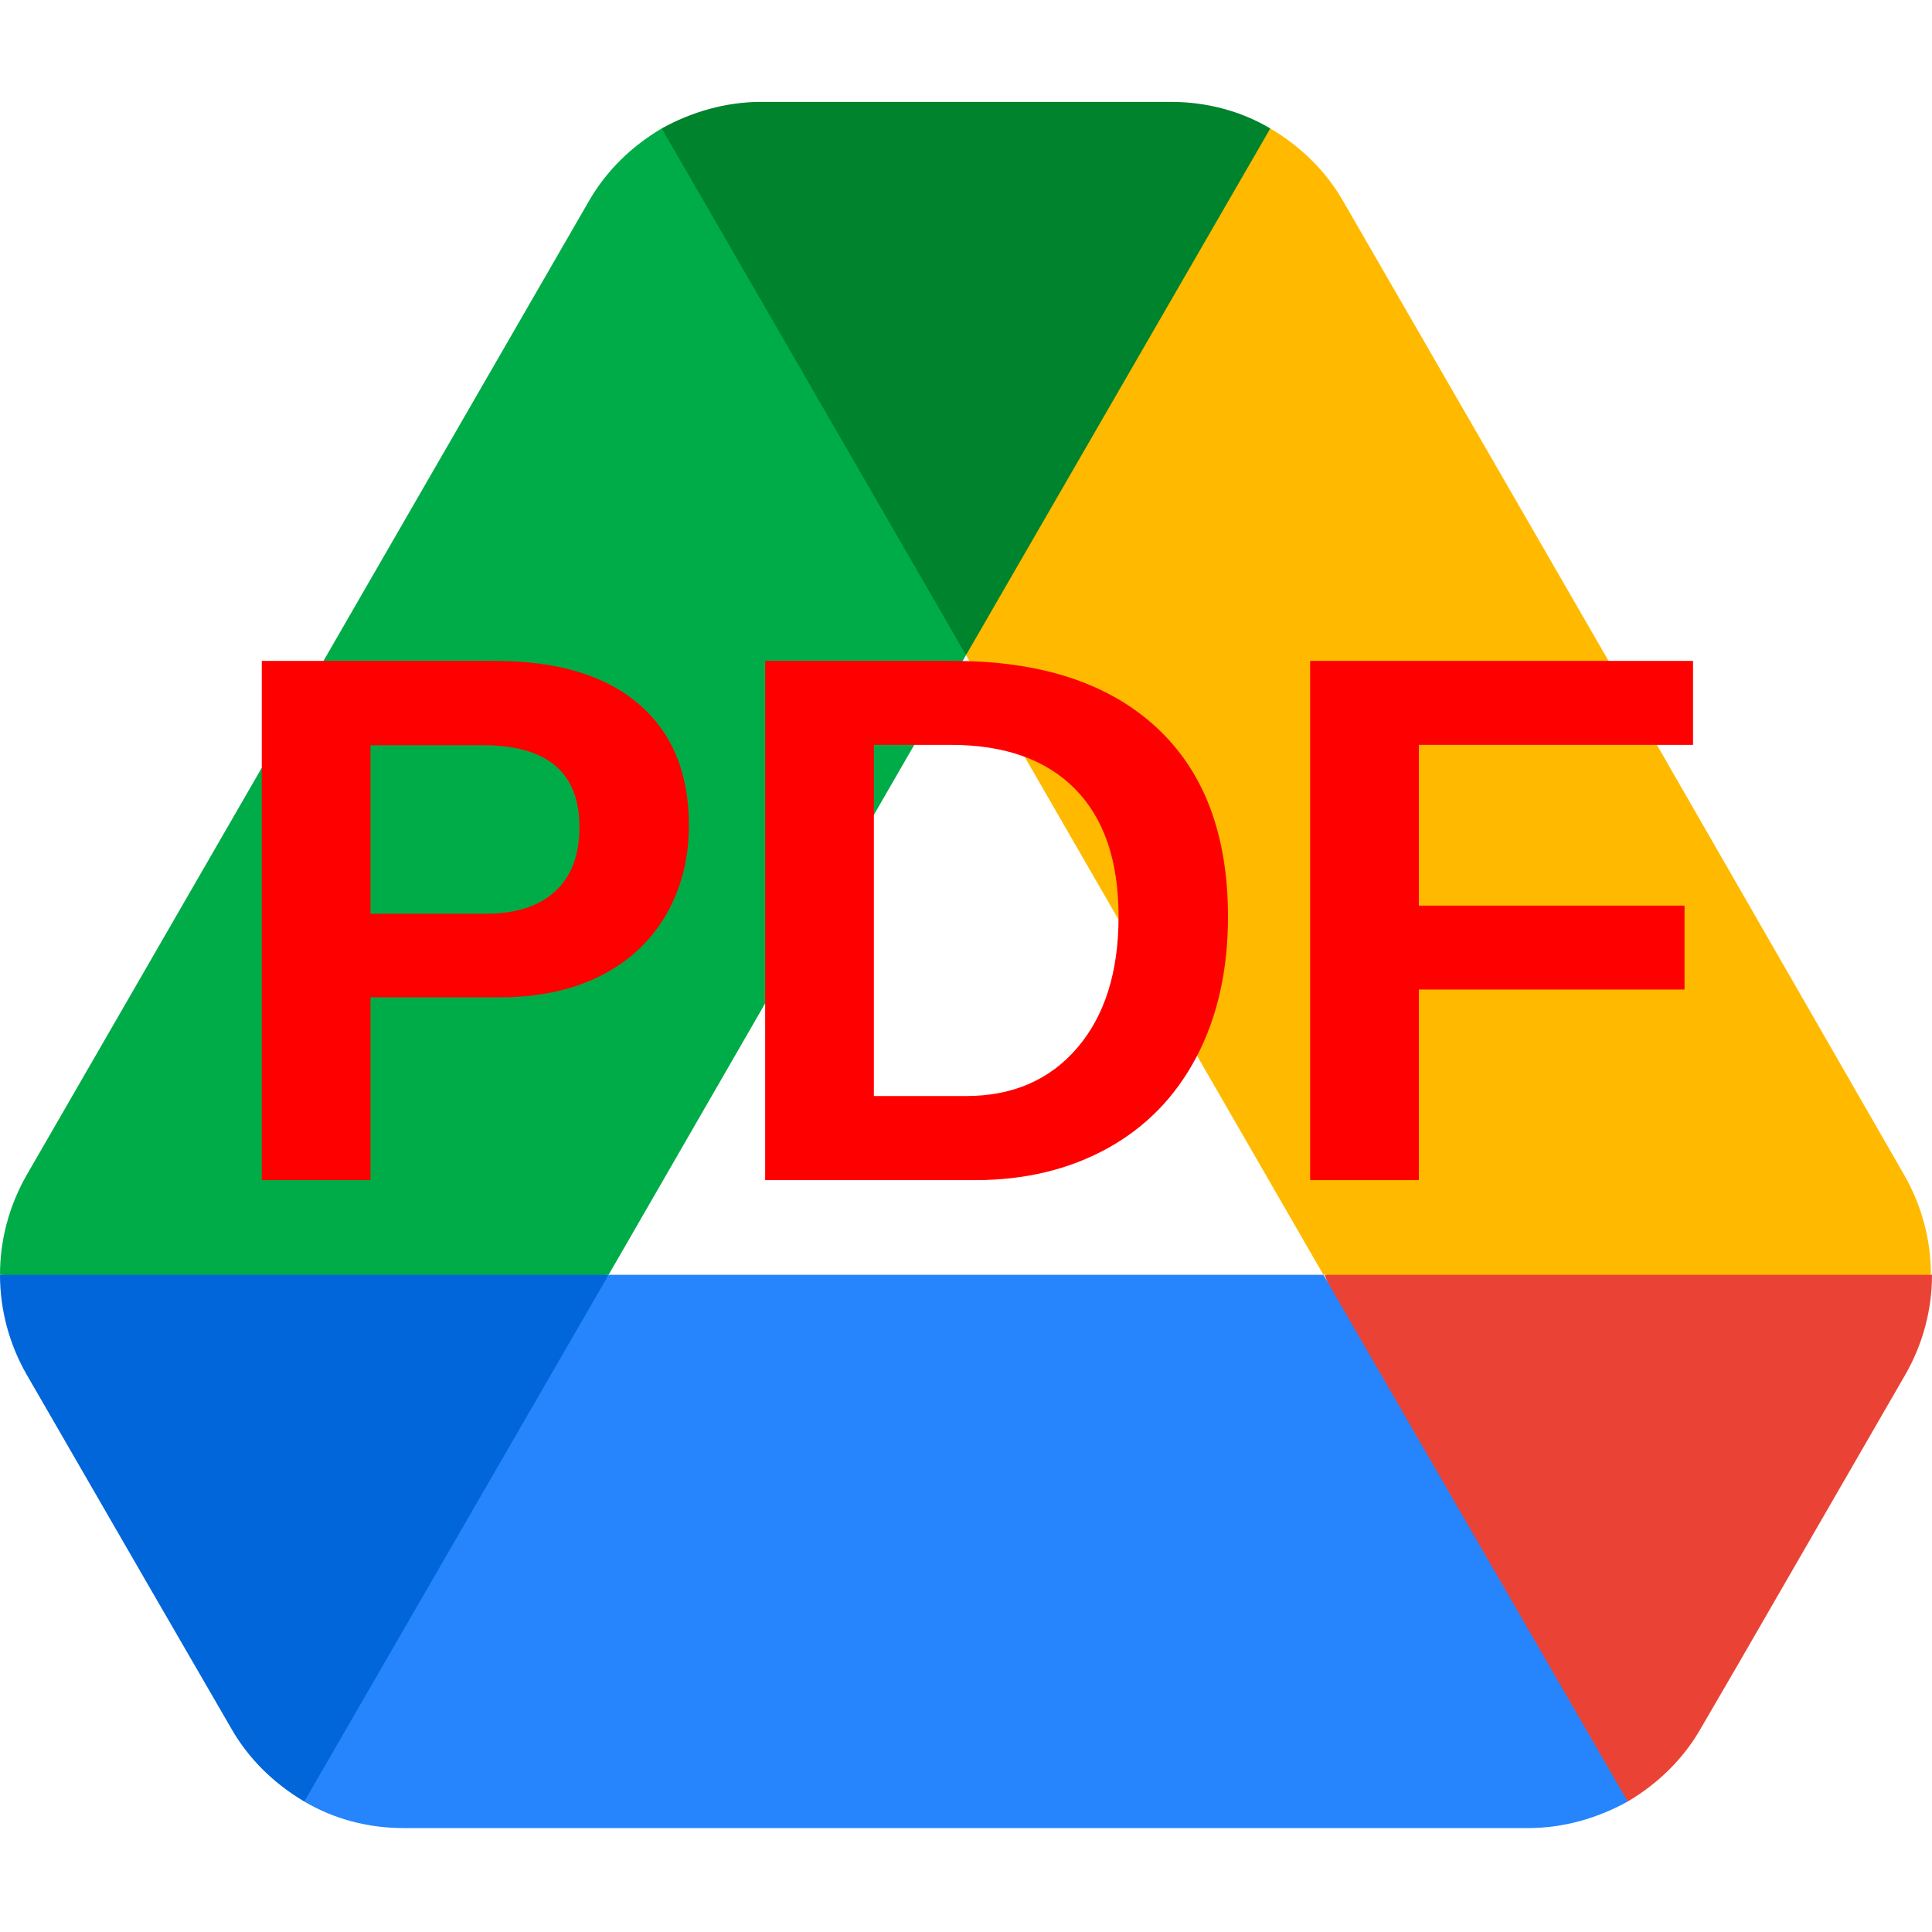
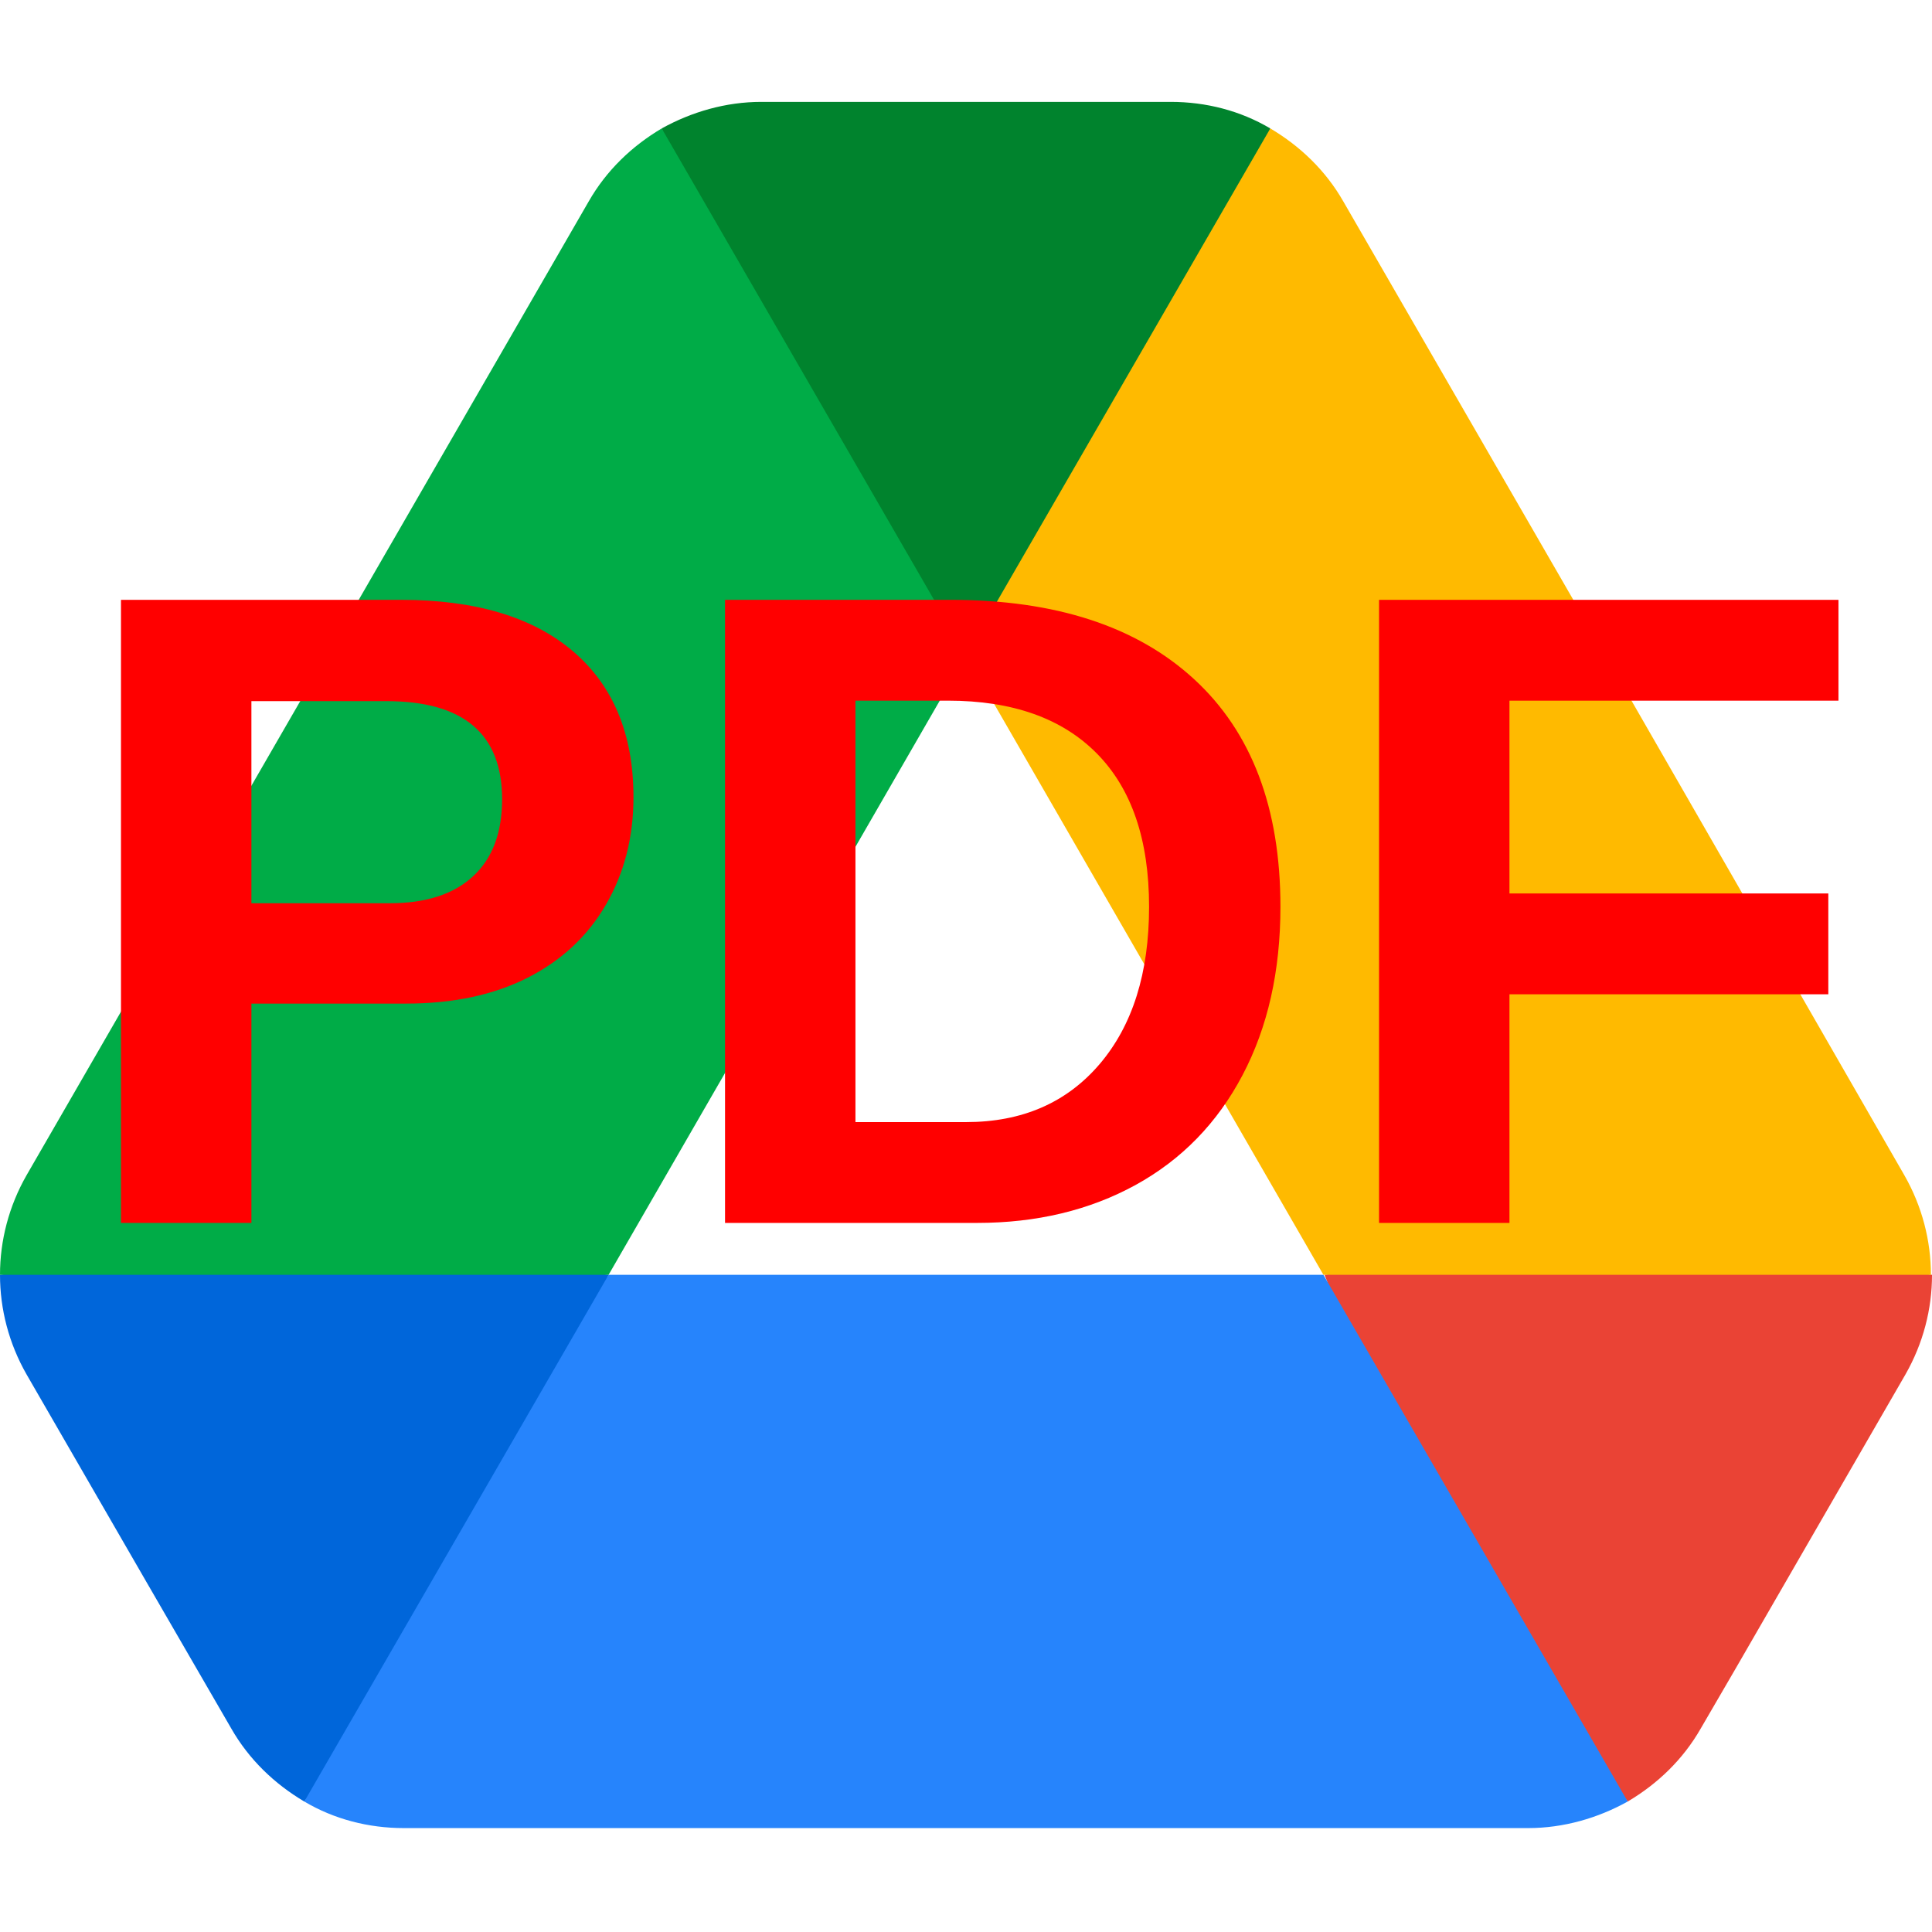
- <svg xmlns="http://www.w3.org/2000/svg" width="800px" height="800px" viewBox="0 -13.5 256 256" preserveAspectRatio="xMidYMid">
-   <g>
-     <path d="M19.354,196.034 L30.644,215.535 C32.99,219.64 36.362,222.866 40.321,225.212 C51.66,210.818 59.553,199.773 64.001,192.075 C68.514,184.264 74.061,172.045 80.642,155.42 C62.906,153.085 49.466,151.918 40.321,151.918 C31.545,151.918 18.105,153.085 0,155.42 C0,159.965 1.173,164.51 3.519,168.616 L19.354,196.034 Z" fill="#0066DA" />
-     <path d="M215.681,225.212 C219.64,222.866 223.013,219.64 225.358,215.535 L230.05,207.471 L252.484,168.616 C254.829,164.51 256.002,159.965 256.002,155.42 C237.793,153.085 224.377,151.918 215.755,151.918 C206.489,151.918 193.073,153.085 175.507,155.42 C182.01,172.136 187.484,184.355 191.929,192.075 C196.412,199.864 204.33,210.909 215.681,225.212 Z" fill="#EA4335" />
-     <path d="M128.001,73.311 C141.121,57.466 150.163,45.247 155.126,36.656 C159.123,29.738 163.522,18.692 168.322,3.519 C164.363,1.173 159.818,0 155.126,0 L100.876,0 C96.184,0 91.639,1.32 87.68,3.519 C93.786,20.921 98.968,33.306 103.224,40.673 C107.928,48.815 116.187,59.694 128.001,73.311 Z" fill="#00832D" />
-     <path d="M175.36,155.42 L80.642,155.42 L40.321,225.212 C44.28,227.558 48.825,228.731 53.517,228.731 L202.485,228.731 C207.177,228.731 211.723,227.411 215.681,225.212 L175.36,155.42 Z" fill="#2684FC" />
-     <path d="M128.001,73.311 L87.68,3.519 C83.721,5.865 80.349,9.09 78.003,13.196 L3.519,142.224 C1.173,146.329 0,150.874 0,155.42 L80.642,155.42 L128.001,73.311 Z" fill="#00AC47" />
-     <path d="M215.242,77.71 L177.999,13.196 C175.654,9.09 172.281,5.865 168.322,3.519 L128.001,73.311 L175.36,155.42 L255.856,155.42 C255.856,150.874 254.683,146.329 252.337,142.224 L215.242,77.71 Z" fill="#FFBA00" />
-   </g>
-   <text x="128" y="114.5" text-anchor="middle" dominant-baseline="middle" font-size="100" font-weight="bold" fill="red" font-family="Arial, Helvetica, sans-serif">
-         PDF
-     </text>
+ <svg xmlns="http://www.w3.org/2000/svg" viewBox="0 -13.5 256 256">
+   <path d="M19.354,196.034 L30.644,215.535 C32.99,219.64 36.362,222.866 40.321,225.212 C51.66,210.818 59.553,199.773 64.001,192.075 C68.514,184.264 74.061,172.045 80.642,155.42 C62.906,153.085 49.466,151.918 40.321,151.918 C31.545,151.918 18.105,153.085 0,155.42 C0,159.965 1.173,164.51 3.519,168.616 L19.354,196.034 Z" fill="#0066DA" />
+   <path d="M215.681,225.212 C219.64,222.866 223.013,219.64 225.358,215.535 L230.05,207.471 L252.484,168.616 C254.829,164.51 256.002,159.965 256.002,155.42 C237.793,153.085 224.377,151.918 215.755,151.918 C206.489,151.918 193.073,153.085 175.507,155.42 C182.01,172.136 187.484,184.355 191.929,192.075 C196.412,199.864 204.33,210.909 215.681,225.212 Z" fill="#EA4335" />
+   <path d="M128.001,73.311 C141.121,57.466 150.163,45.247 155.126,36.656 C159.123,29.738 163.522,18.692 168.322,3.519 C164.363,1.173 159.818,0 155.126,0 L100.876,0 C96.184,0 91.639,1.32 87.68,3.519 C93.786,20.921 98.968,33.306 103.224,40.673 C107.928,48.815 116.187,59.694 128.001,73.311 Z" fill="#00832D" />
+   <path d="M175.36,155.42 L80.642,155.42 L40.321,225.212 C44.28,227.558 48.825,228.731 53.517,228.731 L202.485,228.731 C207.177,228.731 211.723,227.411 215.681,225.212 L175.36,155.42 Z" fill="#2684FC" />
+   <path d="M128.001,73.311 L87.68,3.519 C83.721,5.865 80.349,9.09 78.003,13.196 L3.519,142.224 C1.173,146.329 0,150.874 0,155.42 L80.642,155.42 L128.001,73.311 Z" fill="#00AC47" />
+   <path d="M215.242,77.71 L177.999,13.196 C175.654,9.09 172.281,5.865 168.322,3.519 L128.001,73.311 L175.36,155.42 L255.856,155.42 C255.856,150.874 254.683,146.329 252.337,142.224 L215.242,77.71 Z" fill="#FFBA00" />
+   <text x="128" y="114.5" text-anchor="middle" dominant-baseline="middle" font-size="120" font-weight="bold" fill="red" font-family="Arial, Helvetica, sans-serif">
+ 	PDF
+ </text>
</svg>
